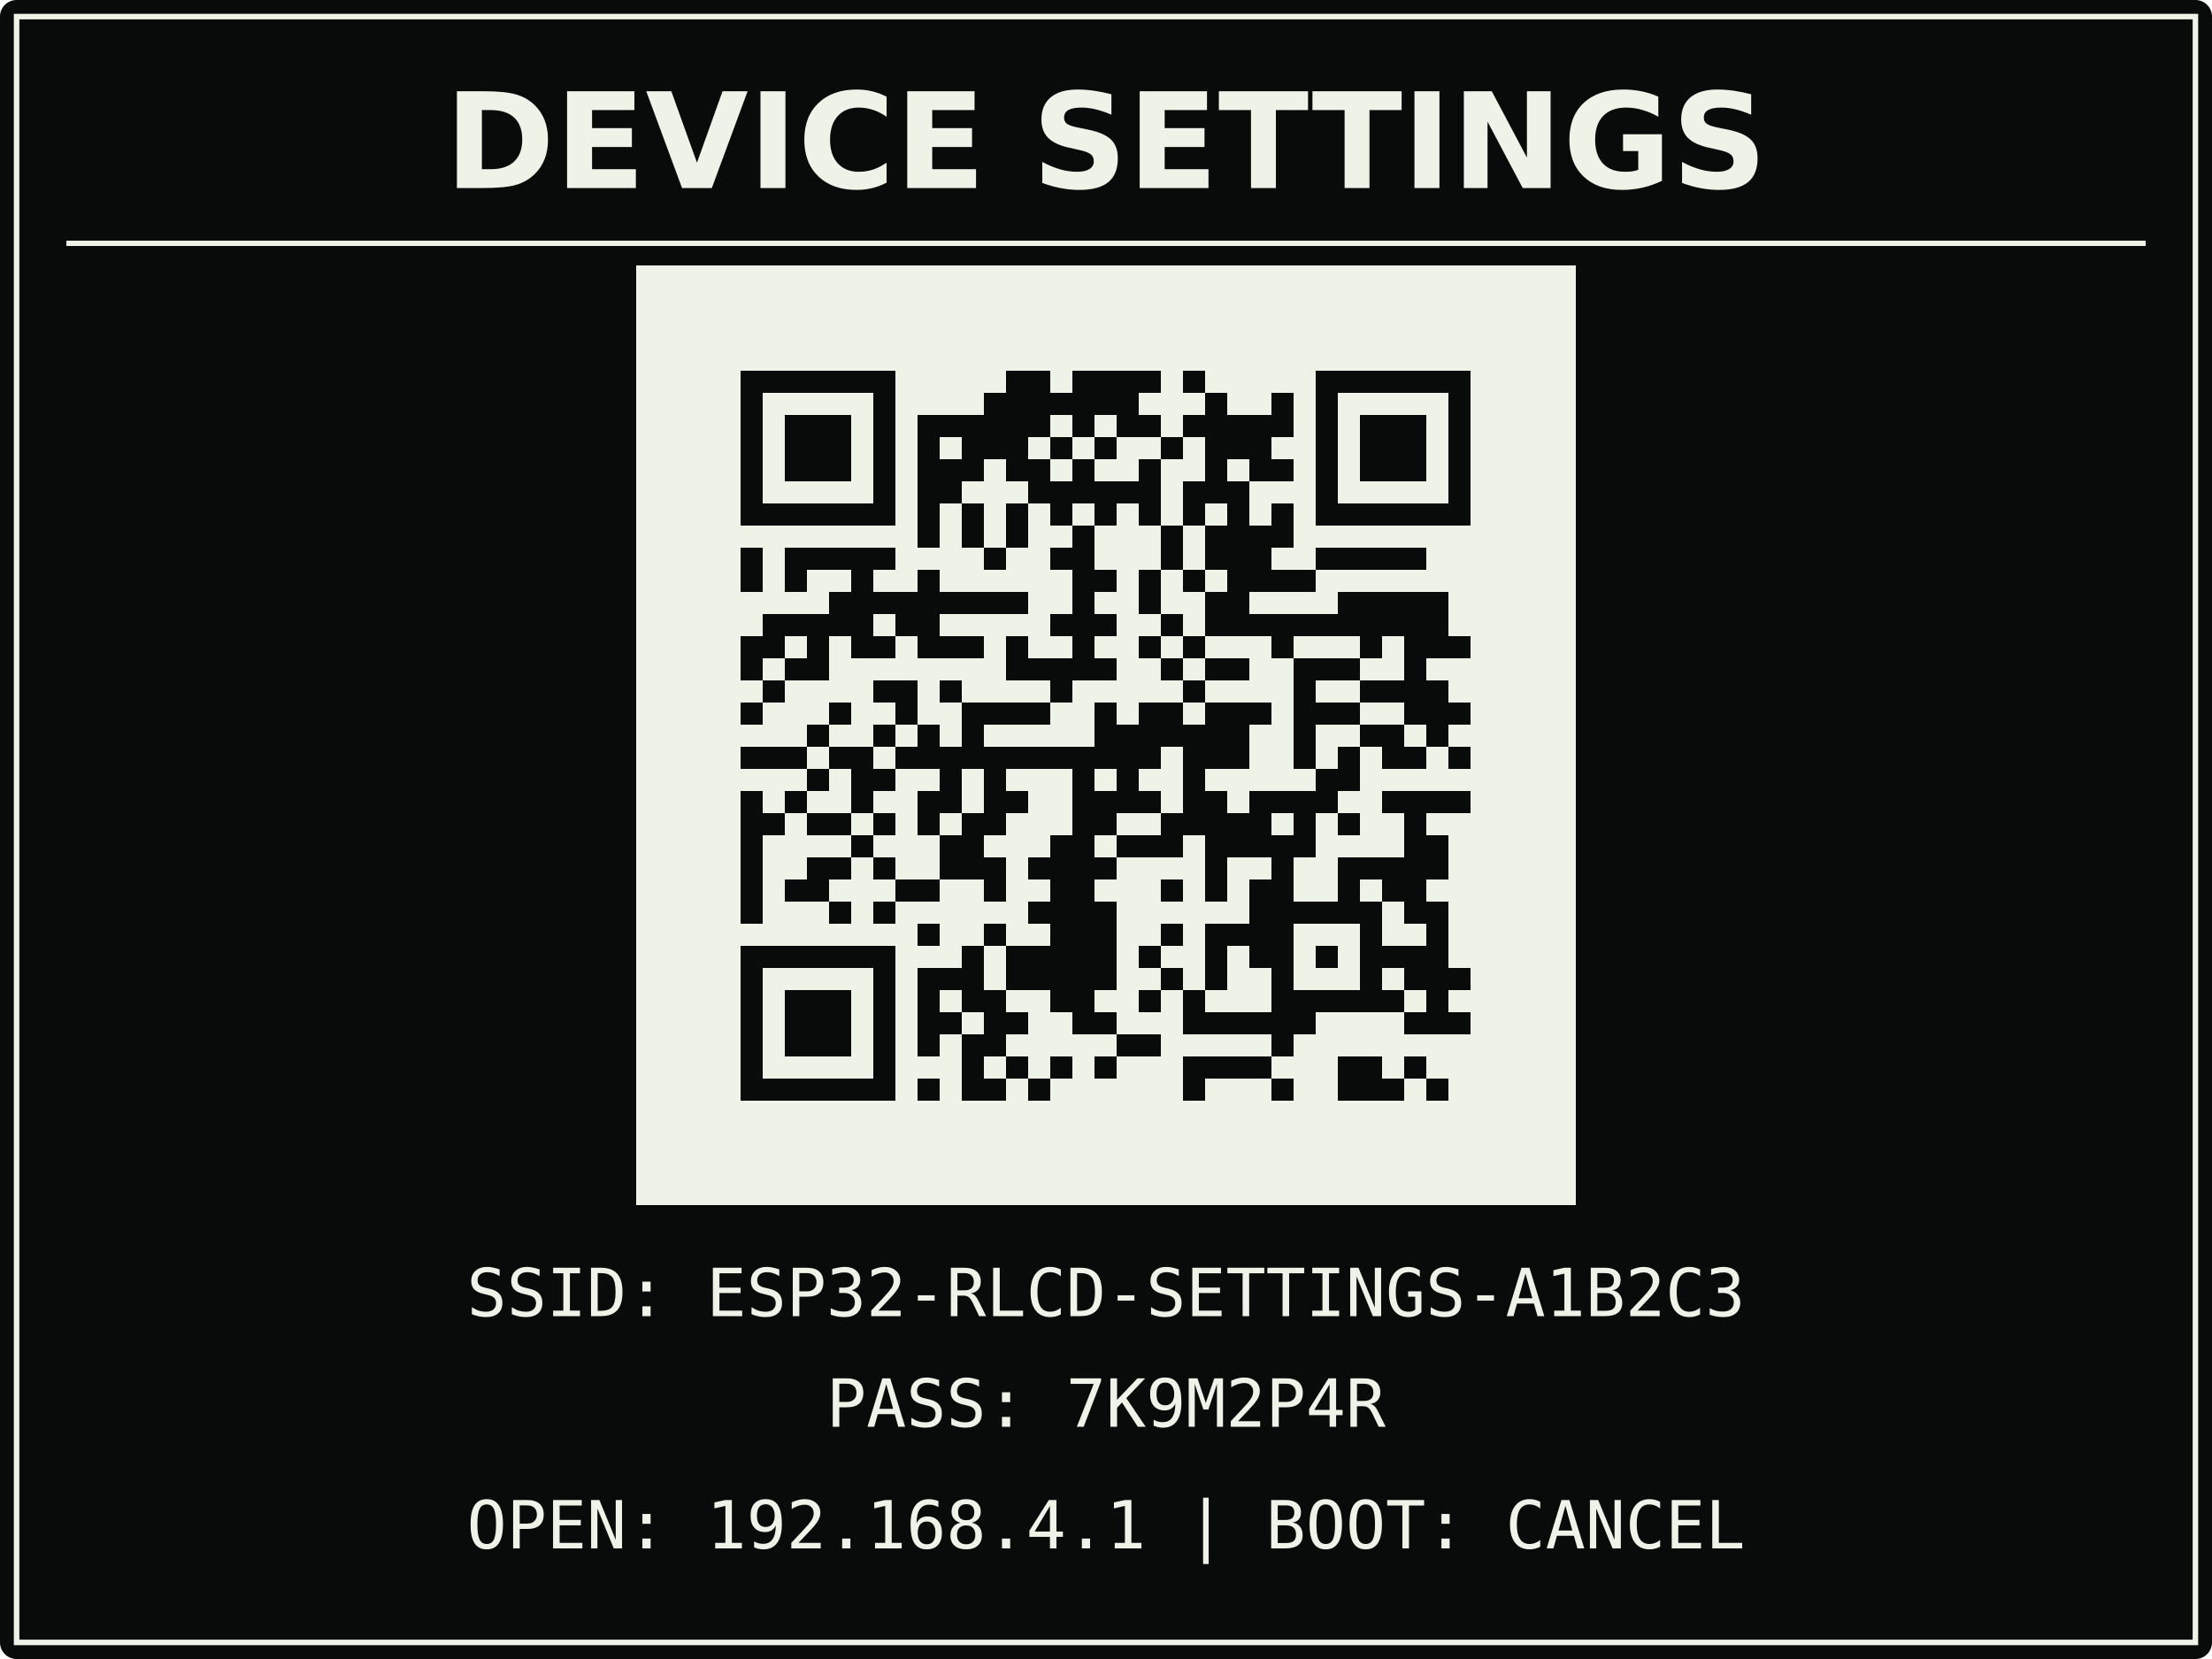
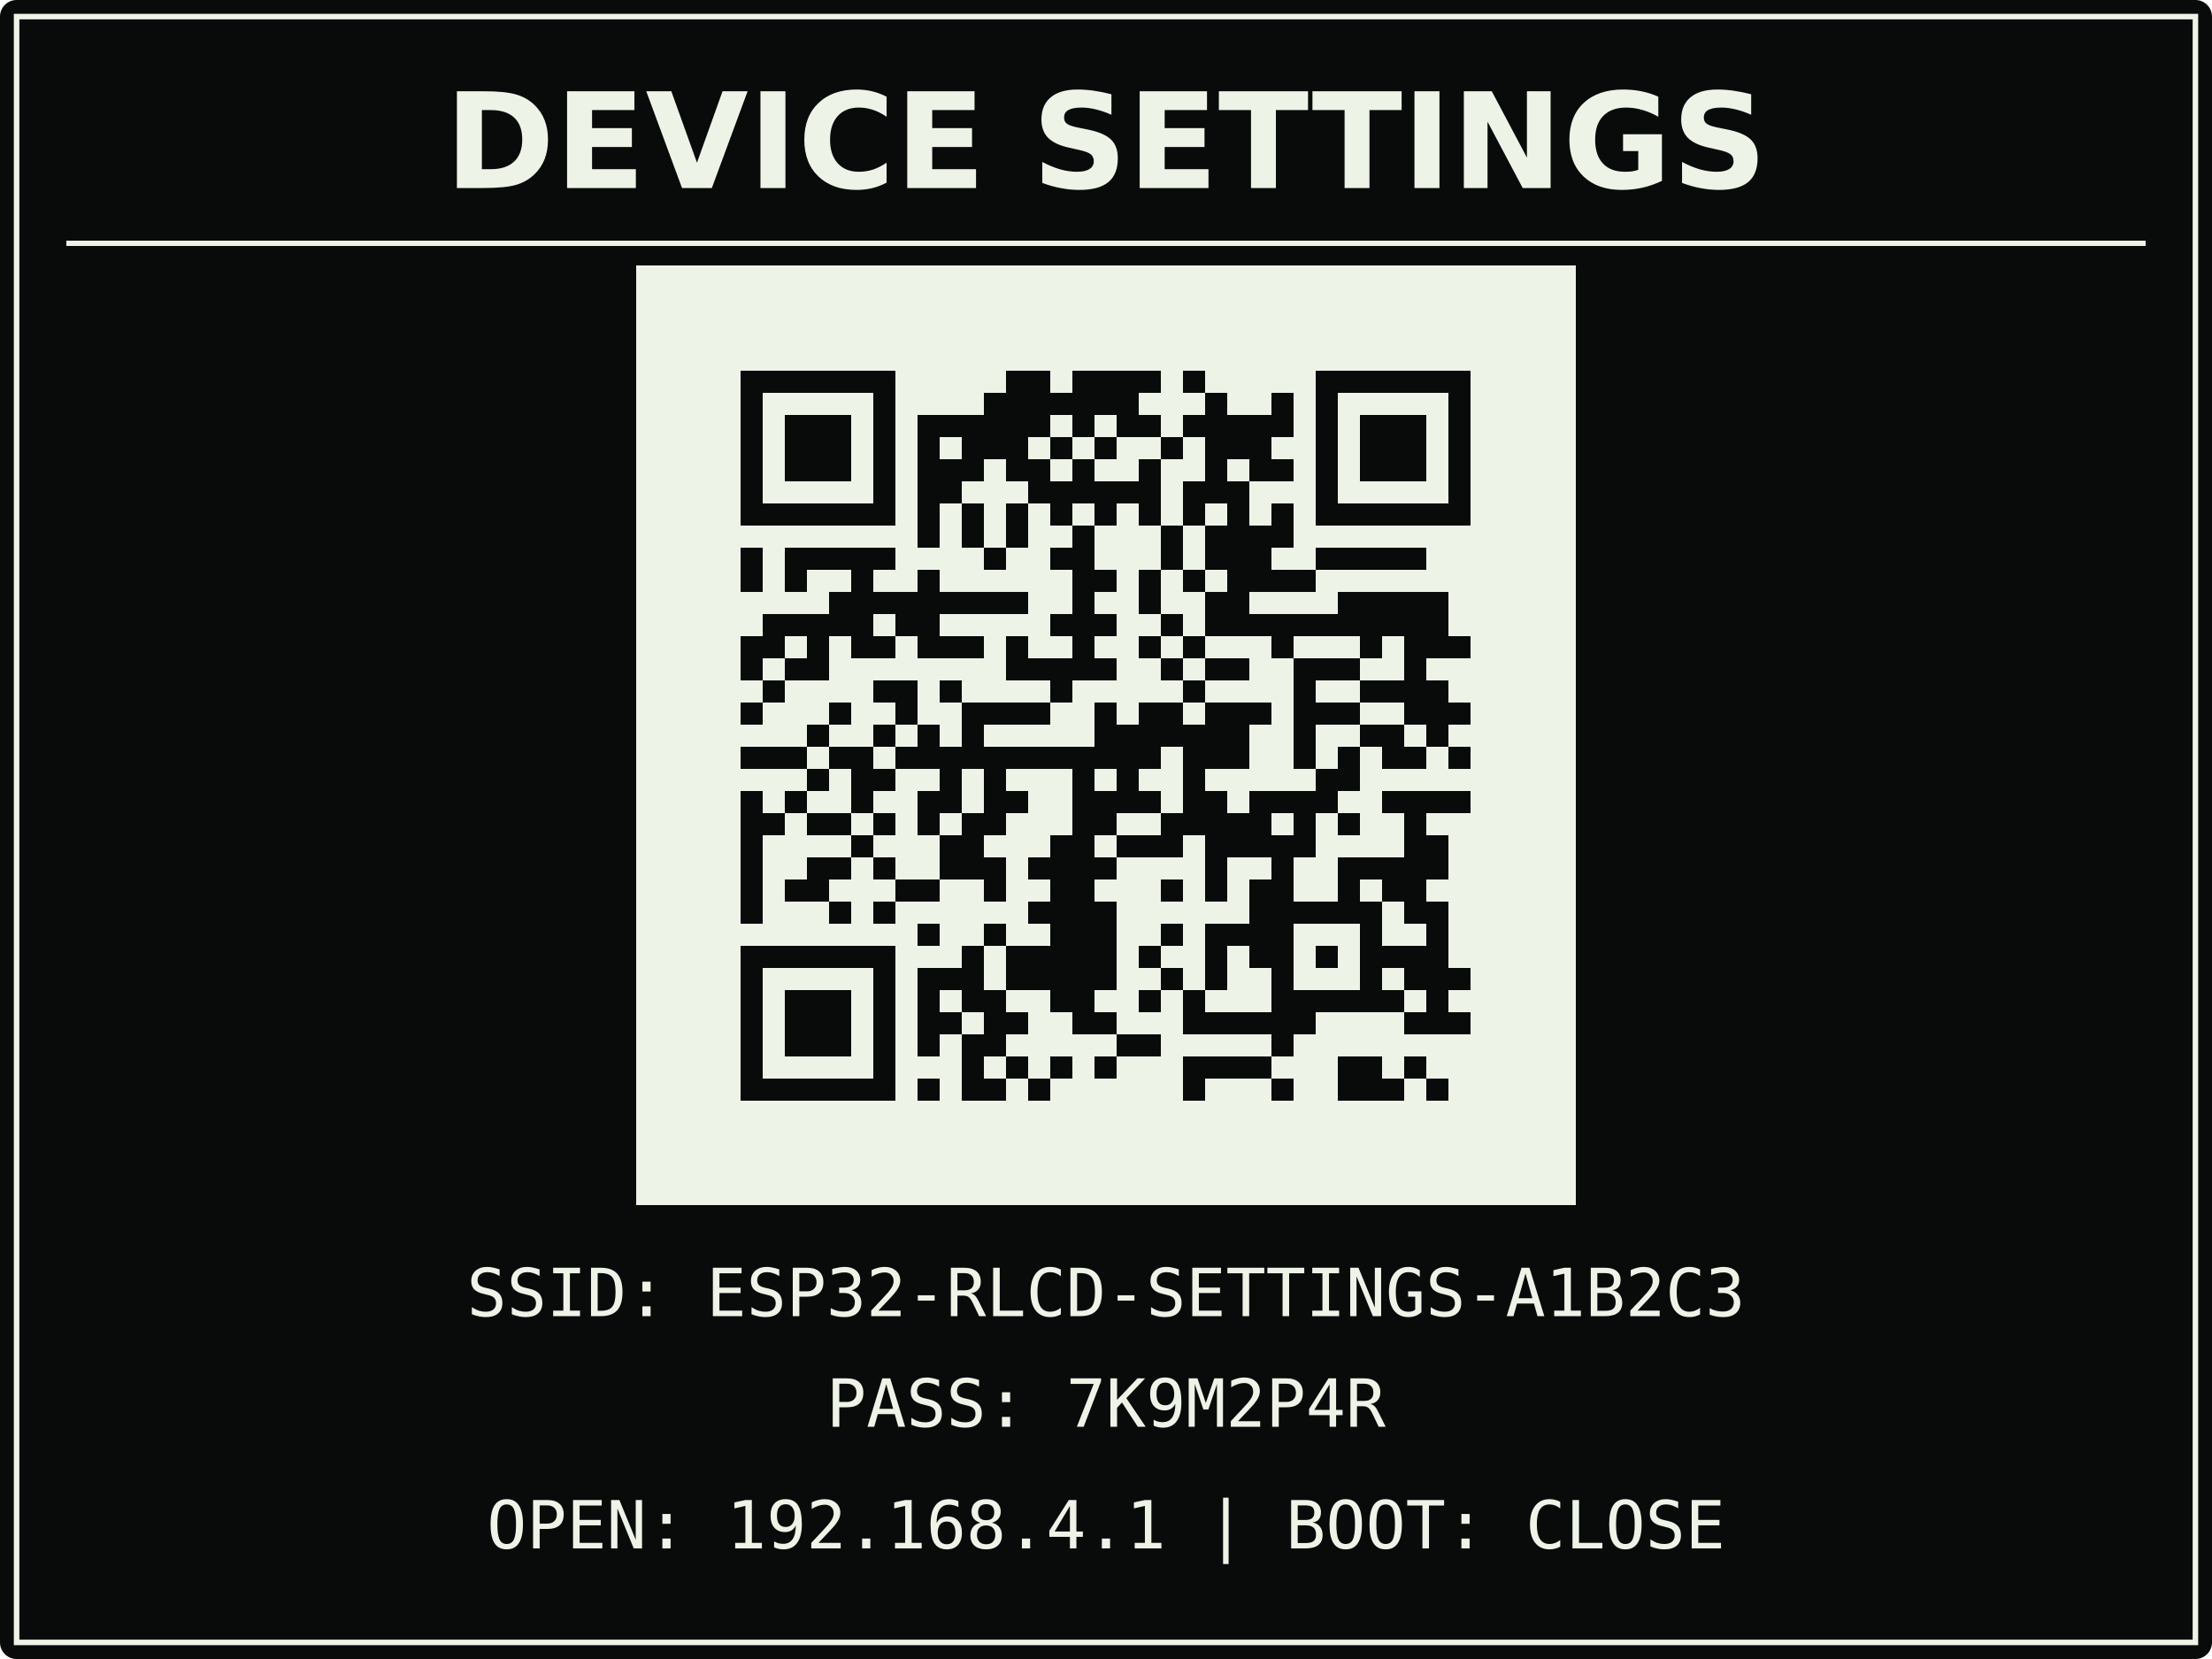
<svg xmlns="http://www.w3.org/2000/svg" width="400" height="300" viewBox="0 0 400 300" role="img" aria-labelledby="title description">
  <rect width="400" height="300" rx="3" fill="#090b0a" />
  <rect x="3" y="3" width="394" height="294" fill="none" stroke="#eef3e8" />
  <g fill="#eef3e8" stroke="#eef3e8">
    <text x="200" y="34" stroke="none" text-anchor="middle" font-family="DejaVu Sans, Arial, sans-serif" font-size="24" font-weight="700">DEVICE SETTINGS</text>
    <path d="M12 44H388" fill="none" stroke-width="1" shape-rendering="crispEdges" />
    <g transform="translate(115 48)" fill="#090b0a" stroke="none" shape-rendering="crispEdges">
      <rect width="170" height="170" fill="#eef3e8" />
      <path d="M19 19h4v4h-4zM23 19h4v4h-4zM27 19h4v4h-4zM31 19h4v4h-4zM35 19h4v4h-4zM39 19h4v4h-4zM43 19h4v4h-4zM67 19h4v4h-4zM71 19h4v4h-4zM79 19h4v4h-4zM83 19h4v4h-4zM87 19h4v4h-4zM91 19h4v4h-4zM99 19h4v4h-4zM123 19h4v4h-4zM127 19h4v4h-4zM131 19h4v4h-4zM135 19h4v4h-4zM139 19h4v4h-4zM143 19h4v4h-4zM147 19h4v4h-4zM19 23h4v4h-4zM43 23h4v4h-4zM63 23h4v4h-4zM67 23h4v4h-4zM71 23h4v4h-4zM75 23h4v4h-4zM79 23h4v4h-4zM83 23h4v4h-4zM87 23h4v4h-4zM103 23h4v4h-4zM115 23h4v4h-4zM123 23h4v4h-4zM147 23h4v4h-4zM19 27h4v4h-4zM27 27h4v4h-4zM31 27h4v4h-4zM35 27h4v4h-4zM43 27h4v4h-4zM51 27h4v4h-4zM55 27h4v4h-4zM59 27h4v4h-4zM63 27h4v4h-4zM67 27h4v4h-4zM71 27h4v4h-4zM79 27h4v4h-4zM87 27h4v4h-4zM91 27h4v4h-4zM99 27h4v4h-4zM103 27h4v4h-4zM107 27h4v4h-4zM111 27h4v4h-4zM115 27h4v4h-4zM123 27h4v4h-4zM131 27h4v4h-4zM135 27h4v4h-4zM139 27h4v4h-4zM147 27h4v4h-4zM19 31h4v4h-4zM27 31h4v4h-4zM31 31h4v4h-4zM35 31h4v4h-4zM43 31h4v4h-4zM51 31h4v4h-4zM59 31h4v4h-4zM63 31h4v4h-4zM67 31h4v4h-4zM75 31h4v4h-4zM83 31h4v4h-4zM95 31h4v4h-4zM103 31h4v4h-4zM107 31h4v4h-4zM111 31h4v4h-4zM123 31h4v4h-4zM131 31h4v4h-4zM135 31h4v4h-4zM139 31h4v4h-4zM147 31h4v4h-4zM19 35h4v4h-4zM27 35h4v4h-4zM31 35h4v4h-4zM35 35h4v4h-4zM43 35h4v4h-4zM51 35h4v4h-4zM55 35h4v4h-4zM59 35h4v4h-4zM67 35h4v4h-4zM71 35h4v4h-4zM79 35h4v4h-4zM91 35h4v4h-4zM103 35h4v4h-4zM111 35h4v4h-4zM115 35h4v4h-4zM123 35h4v4h-4zM131 35h4v4h-4zM135 35h4v4h-4zM139 35h4v4h-4zM147 35h4v4h-4zM19 39h4v4h-4zM43 39h4v4h-4zM51 39h4v4h-4zM55 39h4v4h-4zM71 39h4v4h-4zM75 39h4v4h-4zM79 39h4v4h-4zM83 39h4v4h-4zM87 39h4v4h-4zM91 39h4v4h-4zM99 39h4v4h-4zM103 39h4v4h-4zM107 39h4v4h-4zM123 39h4v4h-4zM147 39h4v4h-4zM19 43h4v4h-4zM23 43h4v4h-4zM27 43h4v4h-4zM31 43h4v4h-4zM35 43h4v4h-4zM39 43h4v4h-4zM43 43h4v4h-4zM51 43h4v4h-4zM59 43h4v4h-4zM67 43h4v4h-4zM75 43h4v4h-4zM83 43h4v4h-4zM91 43h4v4h-4zM99 43h4v4h-4zM107 43h4v4h-4zM115 43h4v4h-4zM123 43h4v4h-4zM127 43h4v4h-4zM131 43h4v4h-4zM135 43h4v4h-4zM139 43h4v4h-4zM143 43h4v4h-4zM147 43h4v4h-4zM51 47h4v4h-4zM59 47h4v4h-4zM67 47h4v4h-4zM79 47h4v4h-4zM95 47h4v4h-4zM103 47h4v4h-4zM107 47h4v4h-4zM111 47h4v4h-4zM115 47h4v4h-4zM19 51h4v4h-4zM27 51h4v4h-4zM31 51h4v4h-4zM35 51h4v4h-4zM39 51h4v4h-4zM43 51h4v4h-4zM63 51h4v4h-4zM75 51h4v4h-4zM79 51h4v4h-4zM95 51h4v4h-4zM103 51h4v4h-4zM107 51h4v4h-4zM111 51h4v4h-4zM123 51h4v4h-4zM127 51h4v4h-4zM131 51h4v4h-4zM135 51h4v4h-4zM139 51h4v4h-4zM19 55h4v4h-4zM27 55h4v4h-4zM39 55h4v4h-4zM51 55h4v4h-4zM79 55h4v4h-4zM83 55h4v4h-4zM91 55h4v4h-4zM99 55h4v4h-4zM107 55h4v4h-4zM111 55h4v4h-4zM115 55h4v4h-4zM119 55h4v4h-4zM35 59h4v4h-4zM39 59h4v4h-4zM43 59h4v4h-4zM47 59h4v4h-4zM51 59h4v4h-4zM55 59h4v4h-4zM59 59h4v4h-4zM63 59h4v4h-4zM67 59h4v4h-4zM79 59h4v4h-4zM91 59h4v4h-4zM103 59h4v4h-4zM107 59h4v4h-4zM127 59h4v4h-4zM131 59h4v4h-4zM135 59h4v4h-4zM139 59h4v4h-4zM143 59h4v4h-4zM23 63h4v4h-4zM27 63h4v4h-4zM31 63h4v4h-4zM35 63h4v4h-4zM39 63h4v4h-4zM47 63h4v4h-4zM51 63h4v4h-4zM75 63h4v4h-4zM79 63h4v4h-4zM83 63h4v4h-4zM95 63h4v4h-4zM103 63h4v4h-4zM107 63h4v4h-4zM111 63h4v4h-4zM115 63h4v4h-4zM119 63h4v4h-4zM123 63h4v4h-4zM127 63h4v4h-4zM131 63h4v4h-4zM135 63h4v4h-4zM139 63h4v4h-4zM143 63h4v4h-4zM19 67h4v4h-4zM23 67h4v4h-4zM31 67h4v4h-4zM39 67h4v4h-4zM43 67h4v4h-4zM51 67h4v4h-4zM55 67h4v4h-4zM59 67h4v4h-4zM67 67h4v4h-4zM79 67h4v4h-4zM91 67h4v4h-4zM99 67h4v4h-4zM115 67h4v4h-4zM131 67h4v4h-4zM139 67h4v4h-4zM143 67h4v4h-4zM147 67h4v4h-4zM19 71h4v4h-4zM27 71h4v4h-4zM31 71h4v4h-4zM67 71h4v4h-4zM71 71h4v4h-4zM75 71h4v4h-4zM79 71h4v4h-4zM83 71h4v4h-4zM95 71h4v4h-4zM103 71h4v4h-4zM107 71h4v4h-4zM119 71h4v4h-4zM123 71h4v4h-4zM127 71h4v4h-4zM139 71h4v4h-4zM23 75h4v4h-4zM43 75h4v4h-4zM47 75h4v4h-4zM55 75h4v4h-4zM75 75h4v4h-4zM99 75h4v4h-4zM119 75h4v4h-4zM131 75h4v4h-4zM135 75h4v4h-4zM139 75h4v4h-4zM143 75h4v4h-4zM19 79h4v4h-4zM35 79h4v4h-4zM47 79h4v4h-4zM59 79h4v4h-4zM63 79h4v4h-4zM67 79h4v4h-4zM71 79h4v4h-4zM83 79h4v4h-4zM91 79h4v4h-4zM95 79h4v4h-4zM103 79h4v4h-4zM107 79h4v4h-4zM111 79h4v4h-4zM119 79h4v4h-4zM123 79h4v4h-4zM127 79h4v4h-4zM139 79h4v4h-4zM143 79h4v4h-4zM147 79h4v4h-4zM31 83h4v4h-4zM43 83h4v4h-4zM51 83h4v4h-4zM59 83h4v4h-4zM83 83h4v4h-4zM87 83h4v4h-4zM91 83h4v4h-4zM95 83h4v4h-4zM99 83h4v4h-4zM103 83h4v4h-4zM107 83h4v4h-4zM119 83h4v4h-4zM131 83h4v4h-4zM135 83h4v4h-4zM143 83h4v4h-4zM19 87h4v4h-4zM23 87h4v4h-4zM27 87h4v4h-4zM35 87h4v4h-4zM39 87h4v4h-4zM47 87h4v4h-4zM51 87h4v4h-4zM55 87h4v4h-4zM59 87h4v4h-4zM63 87h4v4h-4zM67 87h4v4h-4zM71 87h4v4h-4zM75 87h4v4h-4zM79 87h4v4h-4zM83 87h4v4h-4zM87 87h4v4h-4zM91 87h4v4h-4zM99 87h4v4h-4zM103 87h4v4h-4zM107 87h4v4h-4zM119 87h4v4h-4zM127 87h4v4h-4zM135 87h4v4h-4zM139 87h4v4h-4zM147 87h4v4h-4zM31 91h4v4h-4zM39 91h4v4h-4zM43 91h4v4h-4zM55 91h4v4h-4zM63 91h4v4h-4zM79 91h4v4h-4zM87 91h4v4h-4zM99 91h4v4h-4zM123 91h4v4h-4zM127 91h4v4h-4zM19 95h4v4h-4zM27 95h4v4h-4zM39 95h4v4h-4zM51 95h4v4h-4zM55 95h4v4h-4zM63 95h4v4h-4zM67 95h4v4h-4zM79 95h4v4h-4zM83 95h4v4h-4zM87 95h4v4h-4zM91 95h4v4h-4zM99 95h4v4h-4zM103 95h4v4h-4zM111 95h4v4h-4zM115 95h4v4h-4zM119 95h4v4h-4zM123 95h4v4h-4zM135 95h4v4h-4zM139 95h4v4h-4zM143 95h4v4h-4zM147 95h4v4h-4zM19 99h4v4h-4zM23 99h4v4h-4zM31 99h4v4h-4zM35 99h4v4h-4zM43 99h4v4h-4zM51 99h4v4h-4zM59 99h4v4h-4zM63 99h4v4h-4zM79 99h4v4h-4zM83 99h4v4h-4zM95 99h4v4h-4zM99 99h4v4h-4zM103 99h4v4h-4zM107 99h4v4h-4zM111 99h4v4h-4zM119 99h4v4h-4zM127 99h4v4h-4zM139 99h4v4h-4zM19 103h4v4h-4zM39 103h4v4h-4zM55 103h4v4h-4zM59 103h4v4h-4zM75 103h4v4h-4zM79 103h4v4h-4zM87 103h4v4h-4zM91 103h4v4h-4zM95 103h4v4h-4zM103 103h4v4h-4zM107 103h4v4h-4zM111 103h4v4h-4zM115 103h4v4h-4zM119 103h4v4h-4zM139 103h4v4h-4zM143 103h4v4h-4zM19 107h4v4h-4zM31 107h4v4h-4zM35 107h4v4h-4zM43 107h4v4h-4zM55 107h4v4h-4zM59 107h4v4h-4zM63 107h4v4h-4zM71 107h4v4h-4zM75 107h4v4h-4zM79 107h4v4h-4zM83 107h4v4h-4zM103 107h4v4h-4zM115 107h4v4h-4zM127 107h4v4h-4zM131 107h4v4h-4zM135 107h4v4h-4zM139 107h4v4h-4zM143 107h4v4h-4zM19 111h4v4h-4zM27 111h4v4h-4zM31 111h4v4h-4zM47 111h4v4h-4zM51 111h4v4h-4zM63 111h4v4h-4zM75 111h4v4h-4zM79 111h4v4h-4zM95 111h4v4h-4zM103 111h4v4h-4zM111 111h4v4h-4zM115 111h4v4h-4zM127 111h4v4h-4zM135 111h4v4h-4zM139 111h4v4h-4zM19 115h4v4h-4zM35 115h4v4h-4zM43 115h4v4h-4zM71 115h4v4h-4zM75 115h4v4h-4zM79 115h4v4h-4zM83 115h4v4h-4zM111 115h4v4h-4zM115 115h4v4h-4zM119 115h4v4h-4zM123 115h4v4h-4zM127 115h4v4h-4zM131 115h4v4h-4zM139 115h4v4h-4zM143 115h4v4h-4zM51 119h4v4h-4zM63 119h4v4h-4zM75 119h4v4h-4zM79 119h4v4h-4zM83 119h4v4h-4zM95 119h4v4h-4zM103 119h4v4h-4zM107 119h4v4h-4zM111 119h4v4h-4zM115 119h4v4h-4zM131 119h4v4h-4zM143 119h4v4h-4zM19 123h4v4h-4zM23 123h4v4h-4zM27 123h4v4h-4zM31 123h4v4h-4zM35 123h4v4h-4zM39 123h4v4h-4zM43 123h4v4h-4zM59 123h4v4h-4zM67 123h4v4h-4zM71 123h4v4h-4zM75 123h4v4h-4zM79 123h4v4h-4zM83 123h4v4h-4zM91 123h4v4h-4zM103 123h4v4h-4zM111 123h4v4h-4zM115 123h4v4h-4zM123 123h4v4h-4zM131 123h4v4h-4zM135 123h4v4h-4zM139 123h4v4h-4zM143 123h4v4h-4zM19 127h4v4h-4zM43 127h4v4h-4zM51 127h4v4h-4zM55 127h4v4h-4zM59 127h4v4h-4zM67 127h4v4h-4zM71 127h4v4h-4zM75 127h4v4h-4zM79 127h4v4h-4zM83 127h4v4h-4zM95 127h4v4h-4zM103 127h4v4h-4zM115 127h4v4h-4zM131 127h4v4h-4zM139 127h4v4h-4zM143 127h4v4h-4zM147 127h4v4h-4zM19 131h4v4h-4zM27 131h4v4h-4zM31 131h4v4h-4zM35 131h4v4h-4zM43 131h4v4h-4zM51 131h4v4h-4zM59 131h4v4h-4zM63 131h4v4h-4zM75 131h4v4h-4zM79 131h4v4h-4zM91 131h4v4h-4zM99 131h4v4h-4zM115 131h4v4h-4zM119 131h4v4h-4zM123 131h4v4h-4zM127 131h4v4h-4zM131 131h4v4h-4zM135 131h4v4h-4zM143 131h4v4h-4zM19 135h4v4h-4zM27 135h4v4h-4zM31 135h4v4h-4zM35 135h4v4h-4zM43 135h4v4h-4zM51 135h4v4h-4zM55 135h4v4h-4zM63 135h4v4h-4zM67 135h4v4h-4zM79 135h4v4h-4zM83 135h4v4h-4zM99 135h4v4h-4zM103 135h4v4h-4zM107 135h4v4h-4zM111 135h4v4h-4zM115 135h4v4h-4zM119 135h4v4h-4zM139 135h4v4h-4zM143 135h4v4h-4zM147 135h4v4h-4zM19 139h4v4h-4zM27 139h4v4h-4zM31 139h4v4h-4zM35 139h4v4h-4zM43 139h4v4h-4zM51 139h4v4h-4zM59 139h4v4h-4zM63 139h4v4h-4zM87 139h4v4h-4zM91 139h4v4h-4zM115 139h4v4h-4zM19 143h4v4h-4zM43 143h4v4h-4zM59 143h4v4h-4zM67 143h4v4h-4zM75 143h4v4h-4zM83 143h4v4h-4zM99 143h4v4h-4zM103 143h4v4h-4zM107 143h4v4h-4zM111 143h4v4h-4zM127 143h4v4h-4zM131 143h4v4h-4zM139 143h4v4h-4zM19 147h4v4h-4zM23 147h4v4h-4zM27 147h4v4h-4zM31 147h4v4h-4zM35 147h4v4h-4zM39 147h4v4h-4zM43 147h4v4h-4zM51 147h4v4h-4zM59 147h4v4h-4zM63 147h4v4h-4zM71 147h4v4h-4zM99 147h4v4h-4zM115 147h4v4h-4zM127 147h4v4h-4zM131 147h4v4h-4zM135 147h4v4h-4zM143 147h4v4h-4z" />
    </g>
    <g stroke="none" text-anchor="middle" font-family="DejaVu Sans Mono, Consolas, monospace" font-size="12">
      <text x="200" y="238">SSID: ESP32-RLCD-SETTINGS-A1B2C3</text>
      <text x="200" y="258">PASS: 7K9M2P4R</text>
-       <text x="200" y="280">OPEN: 192.168.4.1 | BOOT: CANCEL</text>
+       <text x="200" y="280">OPEN: 192.168.4.1 | BOOT: CLOSE</text>
    </g>
  </g>
</svg>
